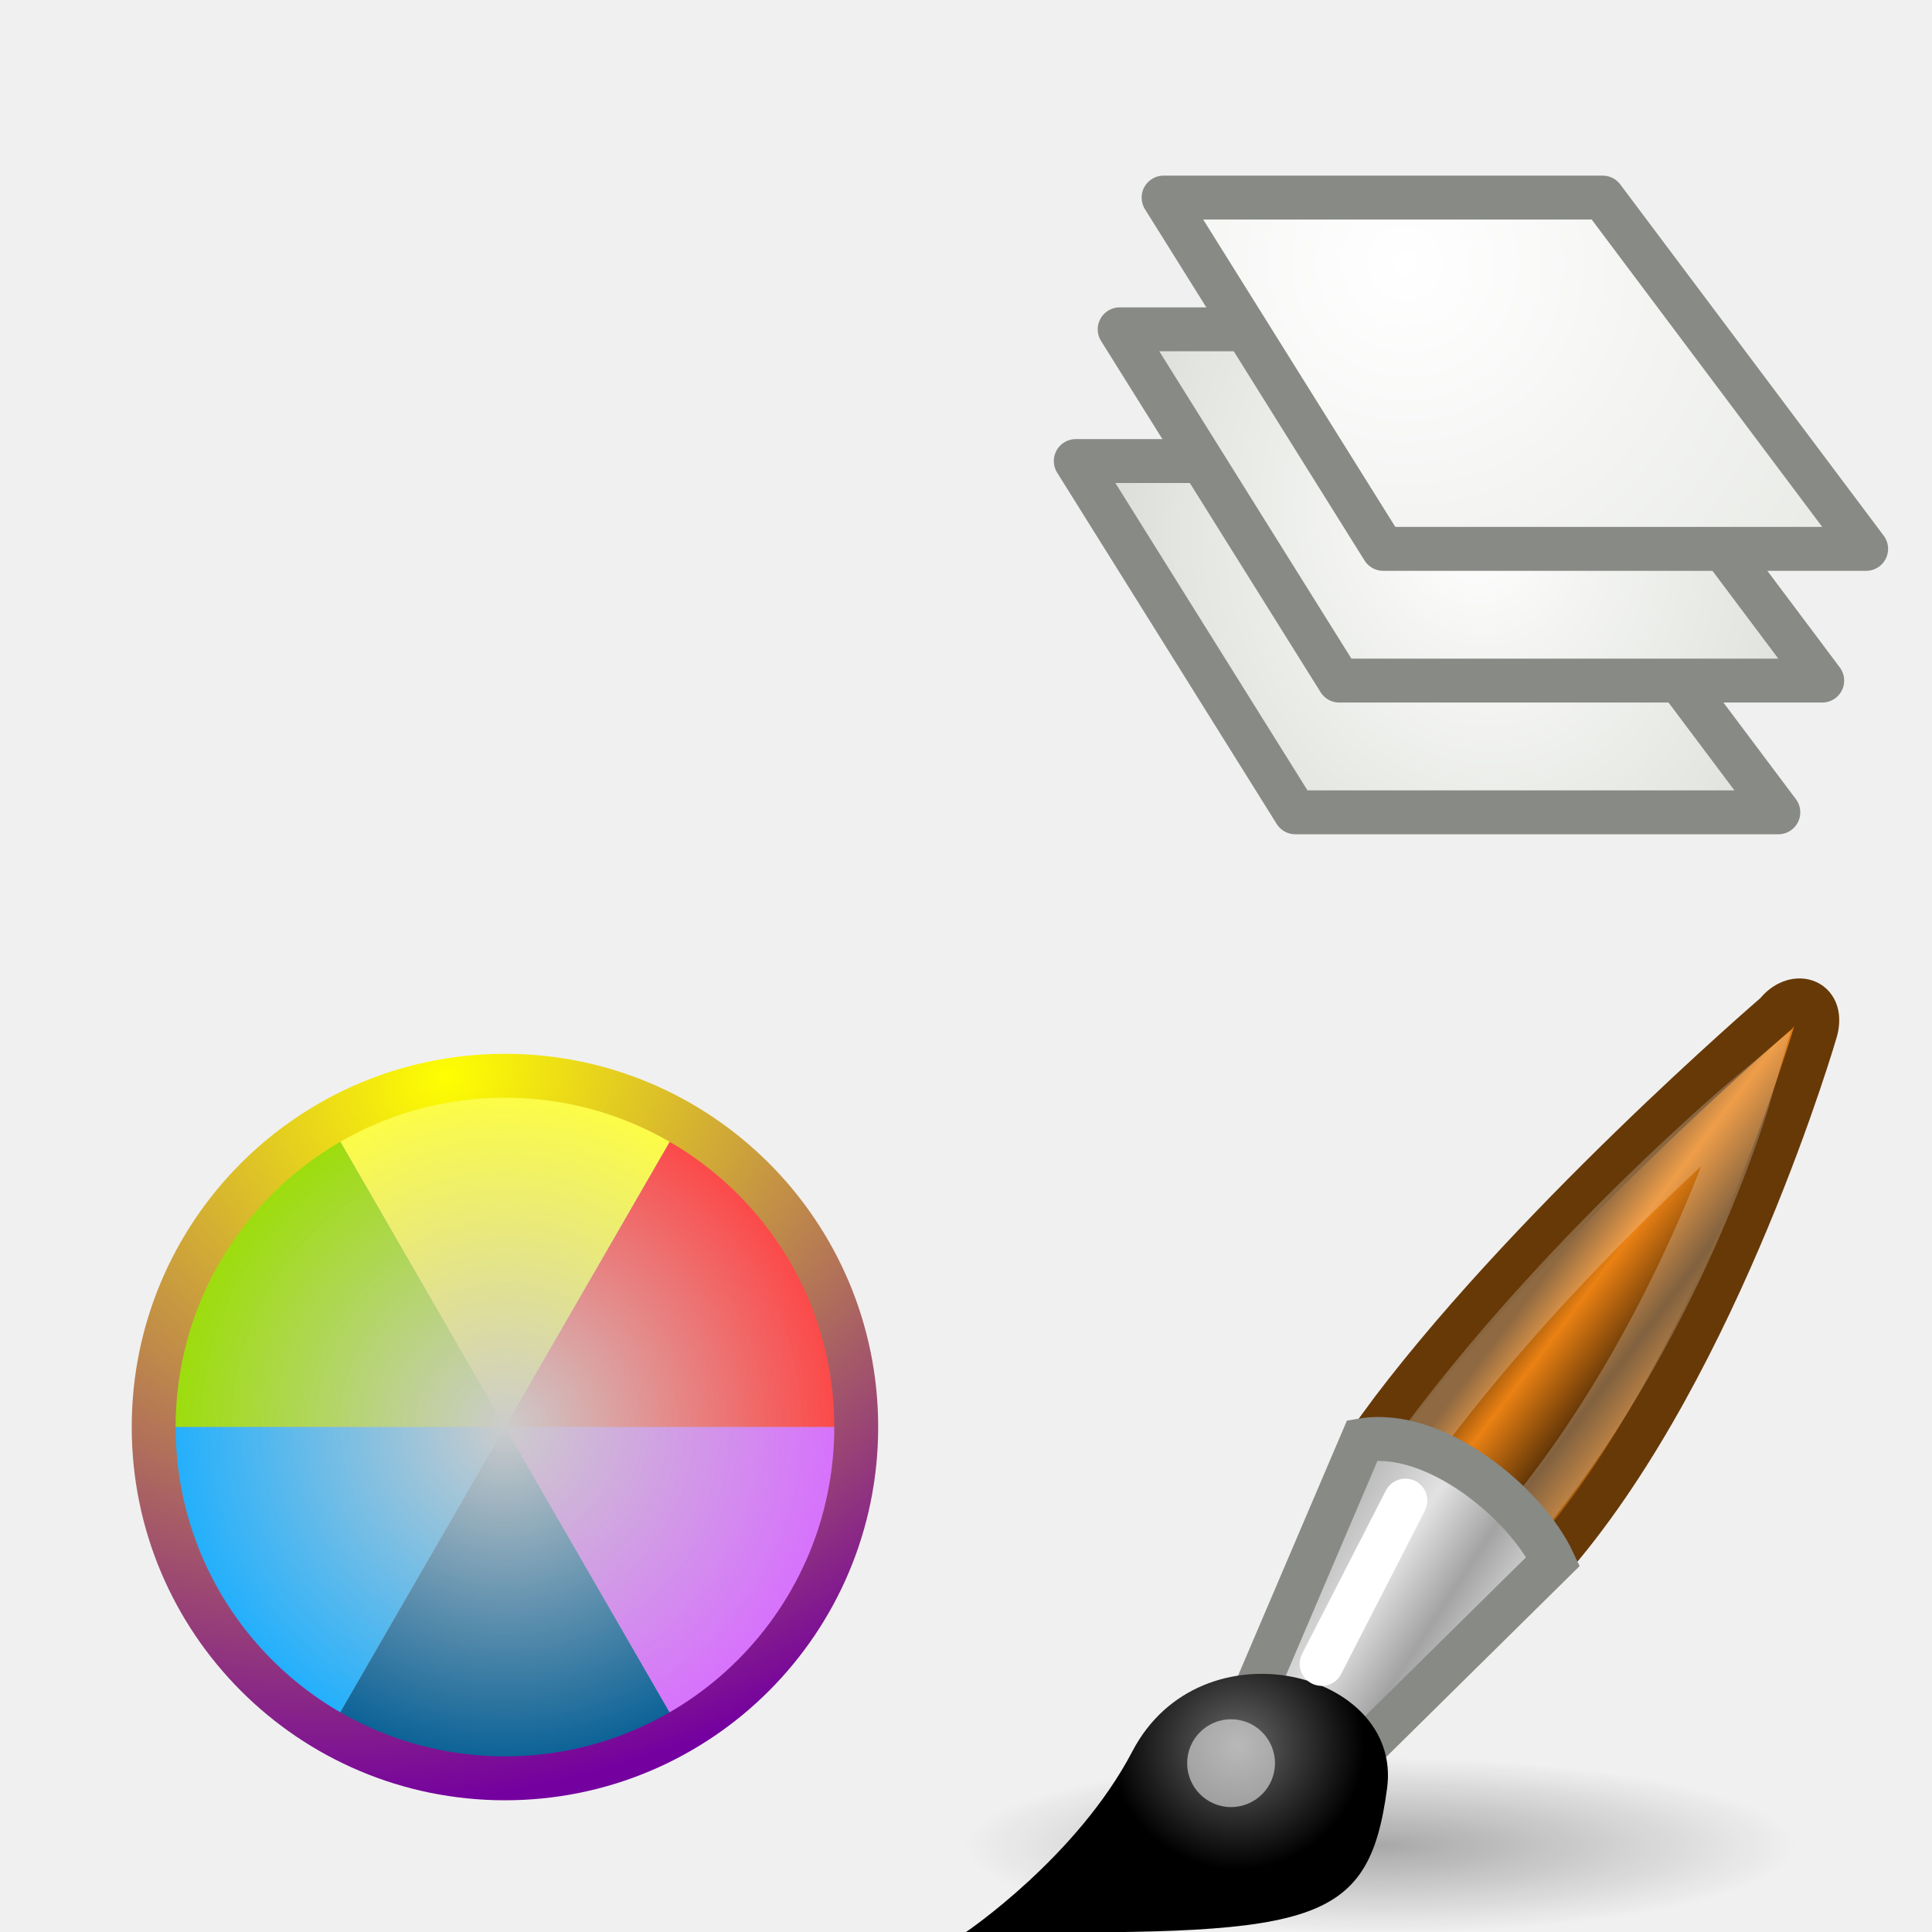
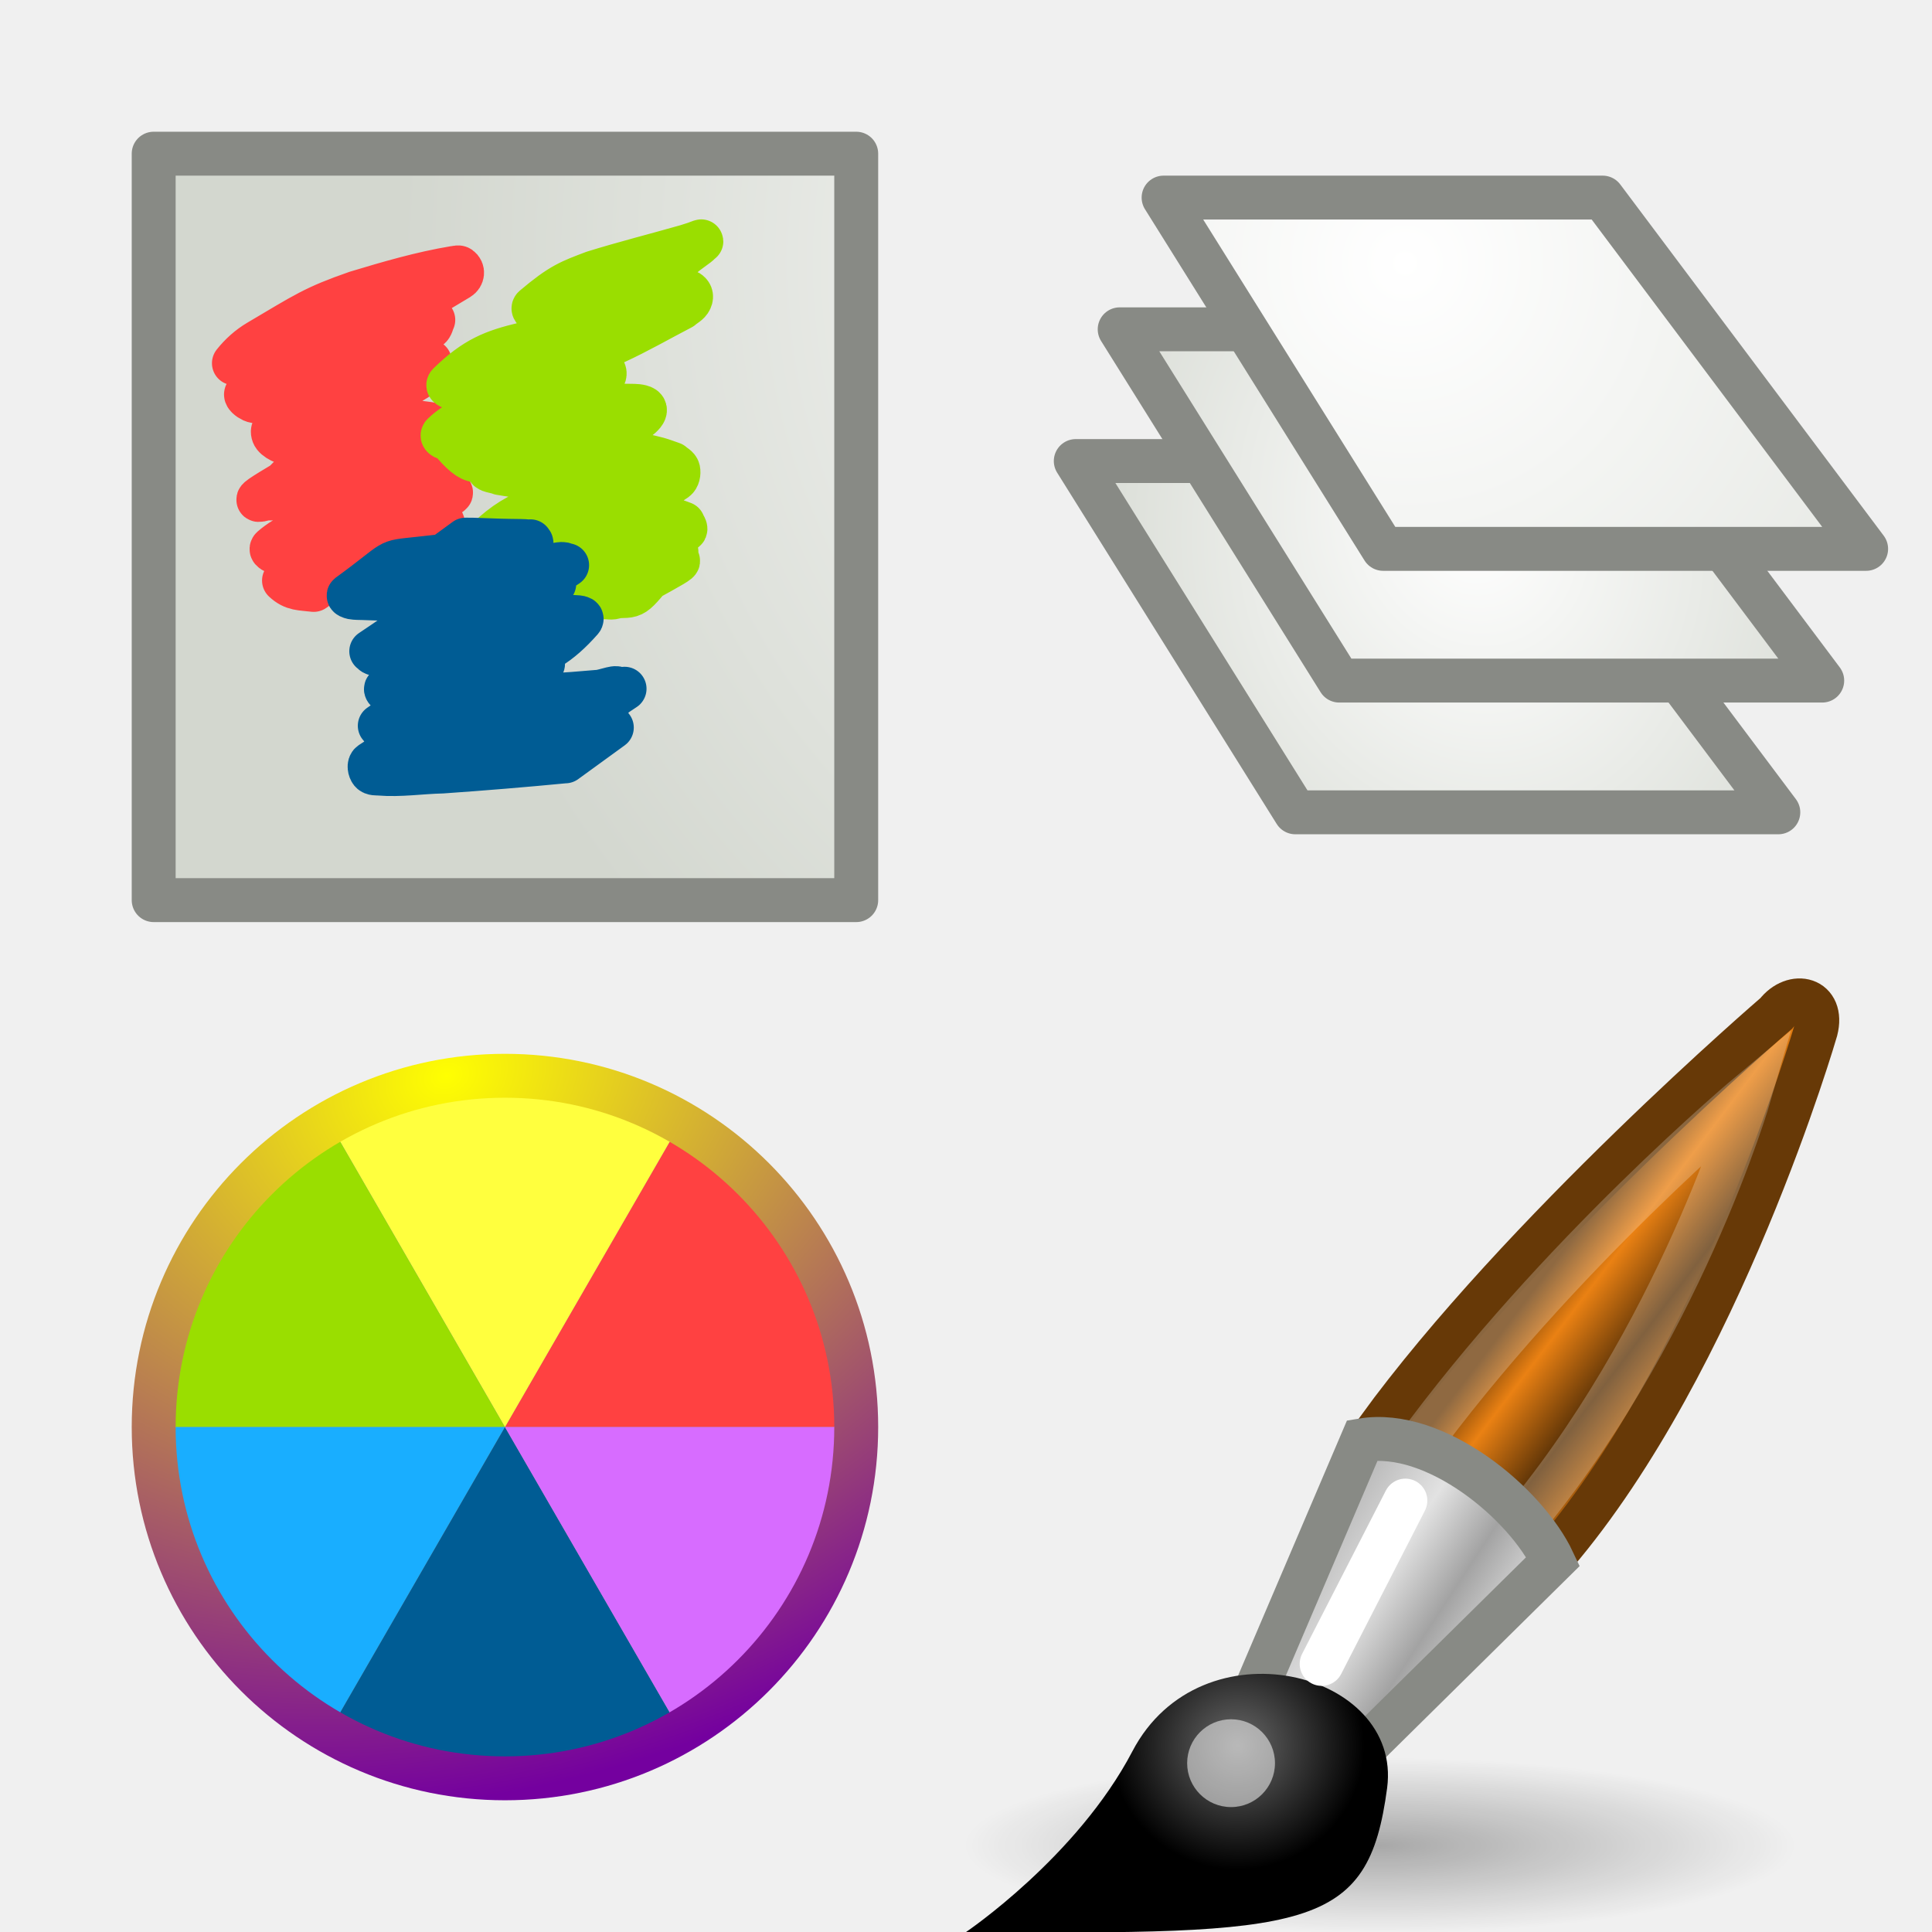
<svg xmlns="http://www.w3.org/2000/svg" xmlns:xlink="http://www.w3.org/1999/xlink" width="44" height="44" id="svg11627" version="1.1">
  <defs id="defs11629">
    <linearGradient id="linearGradient4045">
      <stop style="stop-color:#ffff01;stop-opacity:1" offset="0" id="stop4047" />
      <stop style="stop-color:#74009f;stop-opacity:1" offset="1" id="stop4049" />
    </linearGradient>
    <linearGradient id="linearGradient4035">
      <stop style="stop-color:#cccccc;stop-opacity:1" offset="0" id="stop4037" />
      <stop style="stop-color:#cccccc;stop-opacity:0;" offset="1" id="stop4039" />
    </linearGradient>
    <linearGradient id="linearGradient12280">
      <stop style="stop-color:#ffffff;stop-opacity:1" offset="0" id="stop12282" />
      <stop style="stop-color:#d3d7cf;stop-opacity:1" offset="1" id="stop12284" />
    </linearGradient>
    <linearGradient xlink:href="#linearGradient3466" id="linearGradient11622" gradientUnits="userSpaceOnUse" gradientTransform="translate(46,-165.9416)" x1="-33.816" y1="181.937" x2="-32.052" y2="184.226" />
    <linearGradient id="linearGradient3466">
      <stop style="stop-color:#ffffff;stop-opacity:1" offset="0" id="stop3468" />
      <stop style="stop-color:#a0a0a0;stop-opacity:1;" offset="1" id="stop3470" />
    </linearGradient>
-     <filter color-interpolation-filters="sRGB" id="filter10925" x="-0.06" width="1.12" y="-0.121" height="1.241">
-       <feGaussianBlur stdDeviation="0.374" id="feGaussianBlur10927" />
-     </filter>
    <mask maskUnits="userSpaceOnUse" id="mask10969">
      <rect style="fill:url(#linearGradient10973);fill-opacity:1;fill-rule:evenodd;stroke:none;stroke-width:1;marker:none;visibility:visible;display:inline;overflow:visible;enable-background:accumulate" id="rect10971" width="16" height="16" x="-526" y="-144" transform="scale(-1,-1)" />
    </mask>
    <linearGradient xlink:href="#linearGradient10843" id="linearGradient10973" gradientUnits="userSpaceOnUse" gradientTransform="translate(-1036,-272)" x1="510" y1="136" x2="526" y2="136" />
    <linearGradient id="linearGradient10843">
      <stop style="stop-color:#000000;stop-opacity:1" offset="0" id="stop10845" />
      <stop style="stop-color:#7f7f7f;stop-opacity:1" offset="0.351" id="stop10847" />
      <stop style="stop-color:#bfbfbf;stop-opacity:1" offset="0.597" id="stop10849" />
      <stop style="stop-color:#ffffff;stop-opacity:1" offset="1" id="stop10853" />
    </linearGradient>
    <radialGradient xlink:href="#linearGradient12280" id="radialGradient12286" cx="31.4" cy="12.045" fx="31.4" fy="12.045" r="8.5" gradientTransform="matrix(0.5882352,1.235294,1.067487,-0.5083269,2.171782,-15.66556)" gradientUnits="userSpaceOnUse" />
    <radialGradient xlink:href="#linearGradient12280-3" id="radialGradient12286-0" cx="31.4" cy="12.045" fx="31.4" fy="12.045" r="8.5" gradientTransform="matrix(-0.5882352,1.235294,-1.067487,-0.5083269,62.82822,-18.66556)" gradientUnits="userSpaceOnUse" />
    <linearGradient id="linearGradient12280-3">
      <stop style="stop-color:#ffffff;stop-opacity:1" offset="0" id="stop12282-5" />
      <stop style="stop-color:#d3d7cf;stop-opacity:1" offset="1" id="stop12284-5" />
    </linearGradient>
    <radialGradient xlink:href="#linearGradient12280-30" id="radialGradient12286-4" cx="31.4" cy="12.045" fx="31.4" fy="12.045" r="8.5" gradientTransform="matrix(-0.5882352,1.235294,-1.067487,-0.5083269,62.82822,-18.66556)" gradientUnits="userSpaceOnUse" />
    <linearGradient id="linearGradient12280-30">
      <stop style="stop-color:#ffffff;stop-opacity:1" offset="0" id="stop12282-4" />
      <stop style="stop-color:#d3d7cf;stop-opacity:1" offset="1" id="stop12284-3" />
    </linearGradient>
    <radialGradient xlink:href="#linearGradient12280-2" id="radialGradient12286-6" cx="31.4" cy="12.045" fx="31.4" fy="12.045" r="8.5" gradientTransform="matrix(-0.5882352,1.235294,-1.067487,-0.5083269,62.82822,-18.66556)" gradientUnits="userSpaceOnUse" />
    <linearGradient id="linearGradient12280-2">
      <stop style="stop-color:#ffffff;stop-opacity:1" offset="0" id="stop12282-8" />
      <stop style="stop-color:#d3d7cf;stop-opacity:1" offset="1" id="stop12284-8" />
    </linearGradient>
    <radialGradient r="8.5" fy="10.554" fx="32.406" cy="10.554" cx="32.406" gradientTransform="matrix(0.5882352,1.235294,1.067487,-0.5083269,3.171782,-18.66556)" gradientUnits="userSpaceOnUse" id="radialGradient12370" xlink:href="#linearGradient12280-2" />
    <radialGradient xlink:href="#linearGradient12280-4" id="radialGradient12286-3" cx="31.4" cy="12.045" fx="31.4" fy="12.045" r="8.5" gradientTransform="matrix(-0.5882352,1.235294,-1.067487,-0.5083269,62.82822,-18.66556)" gradientUnits="userSpaceOnUse" />
    <linearGradient id="linearGradient12280-4">
      <stop style="stop-color:#ffffff;stop-opacity:1" offset="0" id="stop12282-52" />
      <stop style="stop-color:#d3d7cf;stop-opacity:1" offset="1" id="stop12284-82" />
    </linearGradient>
    <radialGradient r="8.5" fy="9.73" fx="29.567" cy="9.73" cx="29.567" gradientTransform="matrix(0.9449696,2.539605,2.529412,-0.9411766,-21.55214,-56.93133)" gradientUnits="userSpaceOnUse" id="radialGradient12370-6" xlink:href="#linearGradient12280-4" />
    <radialGradient xlink:href="#linearGradient12280-4" id="radialGradient12493" gradientUnits="userSpaceOnUse" gradientTransform="matrix(0.9449696,2.539605,2.529412,-0.9411766,-20.55214,-55.93133)" cx="29.567" cy="9.73" fx="29.567" fy="9.73" r="8.5" />
    <radialGradient xlink:href="#linearGradient4035" id="radialGradient4041" cx="11.5" cy="32.382" fx="11.5" fy="32.382" r="6.751" gradientTransform="matrix(1.333185,0,0,1.333185,-3.831627,-10.67068)" gradientUnits="userSpaceOnUse" />
    <radialGradient xlink:href="#linearGradient4045" id="radialGradient4051" cx="6.197" cy="39.971" fx="6.197" fy="39.971" r="9.25" gradientUnits="userSpaceOnUse" gradientTransform="matrix(-2.378378,0.864865,-0.6724128,-1.849135,51.61521,92.05275)" />
    <radialGradient xlink:href="#linearGradient4035" id="radialGradient4067" gradientUnits="userSpaceOnUse" gradientTransform="matrix(1.333185,0,0,1.333185,-3.831627,-10.67068)" cx="11.5" cy="32.382" fx="11.5" fy="32.382" r="6.751" />
    <radialGradient xlink:href="#linearGradient4045" id="radialGradient4069" gradientUnits="userSpaceOnUse" gradientTransform="matrix(-2.378378,0.864865,-0.6724128,-1.849135,51.61521,92.05275)" cx="6.197" cy="39.971" fx="6.197" fy="39.971" r="9.25" />
    <linearGradient xlink:href="#linearGradient6951" id="linearGradient6957" x1="28.059" y1="18.868" x2="33.437" y2="23.743" gradientUnits="userSpaceOnUse" gradientTransform="matrix(0.573976,-0.05028503,0.05028503,0.573976,-3.900241,-2.419328)" />
    <linearGradient id="linearGradient6951">
      <stop style="stop-color:#6e3d09;stop-opacity:1;" offset="0" id="stop6953" />
      <stop id="stop6959" offset="0.242" style="stop-color:#ea8113;stop-opacity:1;" />
      <stop style="stop-color:#5c3307;stop-opacity:1;" offset="0.621" id="stop6961" />
      <stop style="stop-color:#e07c12;stop-opacity:1;" offset="1" id="stop6955" />
    </linearGradient>
    <linearGradient xlink:href="#linearGradient6939" id="linearGradient6945" x1="19.395" y1="30.001" x2="23.109" y2="33.439" gradientUnits="userSpaceOnUse" gradientTransform="matrix(0.885182,-0.14859,0.14859,0.885182,-12.79968,-11.59047)" />
    <linearGradient id="linearGradient6939">
      <stop style="stop-color:#bdbdbd;stop-opacity:1;" offset="0" id="stop6941" />
      <stop id="stop6947" offset="0.333" style="stop-color:#e2e2e2;stop-opacity:1;" />
      <stop style="stop-color:#a3a3a3;stop-opacity:1;" offset="0.667" id="stop6949" />
      <stop style="stop-color:#dddddd;stop-opacity:1;" offset="1" id="stop6943" />
    </linearGradient>
    <radialGradient xlink:href="#linearGradient6975" id="radialGradient6981" cx="26.782" cy="42.343" fx="26.782" fy="42.343" r="14.407" gradientTransform="matrix(1,0,0,0.282209,0,30.39355)" gradientUnits="userSpaceOnUse" />
    <linearGradient id="linearGradient6975">
      <stop style="stop-color:#000000;stop-opacity:1;" offset="0" id="stop6977" />
      <stop style="stop-color:#000000;stop-opacity:0;" offset="1" id="stop6979" />
    </linearGradient>
    <radialGradient xlink:href="#linearGradient6963" id="radialGradient6969" cx="15.415" cy="35.357" fx="15.415" fy="35.357" r="7.579" gradientTransform="matrix(0.3814,0,0,0.371686,0.265529,4.587942)" gradientUnits="userSpaceOnUse" />
    <linearGradient id="linearGradient6963">
      <stop style="stop-color:#696969;stop-opacity:1;" offset="0" id="stop6965" />
      <stop style="stop-color:#000000;stop-opacity:1;" offset="1" id="stop6967" />
    </linearGradient>
+     <radialGradient xlink:href="#linearGradient12280-4-8" id="radialGradient12493-8" gradientUnits="userSpaceOnUse" gradientTransform="matrix(0.9449696,2.539605,2.529412,-0.9411766,-20.55214,-55.93133)" cx="29.567" cy="9.73" fx="29.567" fy="9.73" r="8.5" />
+     <linearGradient id="linearGradient12280-4-8">
+       <stop style="stop-color:#ffffff;stop-opacity:1" offset="0" id="stop12282-52-3" />
+       <stop style="stop-color:#d3d7cf;stop-opacity:1" offset="1" id="stop12284-82-1" />
+     </linearGradient>
+     <radialGradient r="8.5" fy="9.73" fx="29.567" cy="9.73" cx="29.567" gradientTransform="matrix(0.9449696,2.539605,2.529412,-0.9411766,-46.55214,-63.93133)" gradientUnits="userSpaceOnUse" id="radialGradient3089" xlink:href="#linearGradient12280-4-8" />
  </defs>
  <g id="layer1" transform="translate(0,-4)">
    <path style="color:#000000;fill:#999999;fill-opacity:1;fill-rule:nonzero;stroke:#999999;stroke-width:1;stroke-opacity:1;marker:none;visibility:visible;display:inline;overflow:visible;enable-background:accumulate" id="path3056" d="m 18.5,32.5 c 0,3.866 -3.134,7 -7,7 -3.866,0 -7,-3.134 -7,-7 0,-3.866 3.134,-7 7,-7 3.866,0 7,3.134 7,7 z" transform="translate(0,4)" />
    <path style="fill:url(#radialGradient12286);fill-opacity:1;stroke:#888a85;stroke-width:1px;stroke-linecap:butt;stroke-linejoin:round;stroke-opacity:1" d="m 40.5,22.5 -11,0 -5,-8 10,0 z" id="path12278" />
    <path style="fill:url(#radialGradient12370);fill-opacity:1;stroke:#888a85;stroke-width:1px;stroke-linecap:butt;stroke-linejoin:round;stroke-opacity:1" d="m 41.5,19.5 -11,0 -5,-8 10,0 z" id="path12278-9" />
    <path style="fill:url(#radialGradient12493);fill-opacity:1;stroke:#888a85;stroke-width:1px;stroke-linecap:butt;stroke-linejoin:round;stroke-opacity:1" d="m 42.5,16.5 -11,0 -5,-8 10,0 z" id="path12278-5" />
    <path style="color:#000000;fill:#ff4141;fill-opacity:1;fill-rule:nonzero;stroke:none;stroke-width:0.5;marker:none;visibility:visible;display:inline;overflow:visible;enable-background:accumulate" id="path3045" d="m 16.182,24.335 c 2.848,1.644 4.603,4.684 4.603,7.972 l -9.206,0 z" transform="matrix(0.4345096,-0.7525926,-0.7525926,-0.4345096,30.78274,59.25227)" />
    <path transform="matrix(0.4345096,-0.7525926,-0.7525926,-0.4345096,30.78274,59.25227)" style="color:#000000;fill:#ffff3e;fill-opacity:1;fill-rule:nonzero;stroke:none;stroke-width:0.5;marker:none;visibility:visible;display:inline;overflow:visible;enable-background:accumulate" id="path3045-8" d="m 20.785,32.307 c 0,3.289 -1.755,6.328 -4.603,7.972 l -4.603,-7.972 z" />
    <path transform="matrix(0.4345096,-0.7525926,-0.7525926,-0.4345096,30.78274,59.25227)" style="color:#000000;fill:#9ade00;fill-opacity:1;fill-rule:nonzero;stroke:none;stroke-width:0.5;marker:none;visibility:visible;display:inline;overflow:visible;enable-background:accumulate" id="path3045-8-6" d="m 16.182,40.28 c -2.848,1.644 -6.358,1.644 -9.206,0 l 4.603,-7.972 z" />
    <path transform="matrix(0.4345096,-0.7525926,-0.7525926,-0.4345096,30.78274,59.25227)" style="color:#000000;fill:#19aeff;fill-opacity:1;fill-rule:nonzero;stroke:none;stroke-width:0.5;marker:none;visibility:visible;display:inline;overflow:visible;enable-background:accumulate" id="path3045-8-6-1" d="M 6.976,40.28 C 4.128,38.635 2.374,35.596 2.374,32.307 l 9.206,0 z" />
    <path transform="matrix(0.4345096,-0.7525926,-0.7525926,-0.4345096,30.78274,59.25227)" style="color:#000000;fill:#005c94;fill-opacity:1;fill-rule:nonzero;stroke:none;stroke-width:0.5;marker:none;visibility:visible;display:inline;overflow:visible;enable-background:accumulate" id="path3045-8-6-1-5" d="m 2.374,32.307 c 1e-7,-3.289 1.755,-6.328 4.603,-7.972 l 4.603,7.972 z" />
    <path transform="matrix(0.4345096,-0.7525926,-0.7525926,-0.4345096,30.78274,59.25227)" style="color:#000000;fill:#d76cff;fill-opacity:1;fill-rule:nonzero;stroke:none;stroke-width:0.5;marker:none;visibility:visible;display:inline;overflow:visible;enable-background:accumulate" id="path3045-8-6-1-5-8" d="m 6.976,24.335 c 2.848,-1.644 6.358,-1.644 9.206,0 l -4.603,7.972 z" />
-     <path style="color:#000000;fill:url(#radialGradient4067);fill-opacity:1;fill-rule:nonzero;stroke:none;stroke-width:0.5;marker:none;visibility:visible;display:inline;overflow:visible;enable-background:accumulate" id="path4033" d="m 20.5,32.5 c 0,4.971 -4.029,9 -9,9 -4.971,0 -9,-4.029 -9,-9 0,-4.971 4.029,-9 9,-9 4.971,0 9,4.029 9,9 z" transform="matrix(0.8888888,0,0,0.8888888,1.277778,7.611113)" />
+     <path style="color:#000000;fill:url(#radialGradient4067);fill-opacity:1;fill-rule:nonzero;stroke:none;stroke-width:0.5;marker:none;visibility:visible;display:inline;overflow:visible;enable-background:accumulate" id="path4033" d="m 20.5,32.5 a 9,9 0 1 1 -18,0 9,9 0 1 1 18,0 z" transform="matrix(0.8888888,0,0,0.8888888,-18.72222,7.611113)" />
    <path style="color:#000000;fill:none;stroke:url(#radialGradient4069);stroke-width:1.125;stroke-linecap:round;stroke-linejoin:miter;stroke-miterlimit:4;stroke-opacity:1;stroke-dasharray:none;stroke-dashoffset:0;marker:none;visibility:visible;display:inline;overflow:visible;enable-background:accumulate" id="path4043" d="m 20.5,32.5 c 0,4.971 -4.029,9 -9,9 -4.971,0 -9,-4.029 -9,-9 0,-4.971 4.029,-9 9,-9 4.971,0 9,4.029 9,9 z" transform="matrix(0.8888888,0,0,0.8888888,1.277778,7.611113)" />
    <g transform="translate(22.0367,26.03012)" id="g3140">
      <path id="path6937" d="m 9.348,10.52 4.025,2.852 C 17.143,8.957 19.32,1.43 19.32,1.43 19.505,0.705 18.812,0.537 18.417,1.049 c 0,0 -5.811,4.993 -9.069,9.471 z" style="color:#000000;fill:url(#linearGradient6957);fill-opacity:1;fill-rule:nonzero;stroke:#673907;stroke-width:1;stroke-linecap:round;stroke-linejoin:miter;stroke-miterlimit:4;stroke-opacity:1;stroke-dasharray:none;stroke-dashoffset:0;marker:none;visibility:visible;display:inline;overflow:visible" />
      <path style="opacity:0.228;color:#000000;fill:none;stroke:#ffffff;stroke-width:1;stroke-linecap:butt;stroke-linejoin:miter;stroke-miterlimit:4;stroke-opacity:1;stroke-dasharray:none;stroke-dashoffset:0;marker:none;visibility:visible;display:inline;overflow:visible" d="m 10.161,11.02 2.275,1.852 c 3.77,-4.415 5.384,-10.005 5.384,-10.005 0,0 -4.4,3.674 -7.659,8.153 z" id="path7220" />
      <path id="path6935" d="M 6.469,16.681 8.745,18.059 13.335,13.529 c -0.619,-1.318 -2.684,-3.036 -4.344,-2.758 l -2.522,5.909 z" style="color:#000000;fill:url(#linearGradient6945);fill-opacity:1;fill-rule:nonzero;stroke:#888a85;stroke-width:1;stroke-linecap:round;stroke-linejoin:miter;stroke-miterlimit:4;stroke-opacity:1;stroke-dasharray:none;stroke-dashoffset:0;marker:none;visibility:visible;display:inline;overflow:visible" />
      <path transform="matrix(0.658344,0,0,0.4919,-8.243226,-0.82861)" d="m 41.189,42.343 c 0,2.246 -6.45,4.066 -14.407,4.066 -7.957,0 -14.407,-1.82 -14.407,-4.066 0,-2.246 6.45,-4.066 14.407,-4.066 7.957,0 14.407,1.82 14.407,4.066 z" id="path6973" style="opacity:0.3;color:#000000;fill:url(#radialGradient6981);fill-opacity:1;fill-rule:nonzero;stroke:none;stroke-width:1;marker:none;visibility:visible;display:inline;overflow:visible" />
      <path id="path6933" d="m -0.037,21.97 c 7.839,0.057 9.159,-0.021 9.591,-3.279 0.354,-2.667 -4.242,-3.819 -5.802,-0.835 -1.26,2.409 -3.789,4.115 -3.789,4.115 z" style="color:#000000;fill:url(#radialGradient6969);fill-opacity:1;fill-rule:nonzero;stroke:none;stroke-width:0.2;marker:none;visibility:visible;display:inline;overflow:visible" />
      <path transform="matrix(0.8,0,0,0.8,-0.09999849,-12.075)" d="m 8.875,37.75 c 0,0.69 -0.56,1.25 -1.25,1.25 -0.69,0 -1.25,-0.56 -1.25,-1.25 0,-0.69 0.56,-1.25 1.25,-1.25 0.69,0 1.25,0.56 1.25,1.25 z" id="path6971" style="opacity:0.528;color:#000000;fill:#ffffff;fill-opacity:1;fill-rule:nonzero;stroke:none;stroke-width:1;marker:none;visibility:visible;display:inline;overflow:visible" />
      <path id="path6985" d="M 9.97,12.145 8.063,15.864" style="color:#000000;fill:none;stroke:#ffffff;stroke-width:1;stroke-linecap:round;stroke-linejoin:round;stroke-miterlimit:4;stroke-opacity:1;stroke-dasharray:none;stroke-dashoffset:0;marker:none;visibility:visible;display:inline;overflow:visible" />
    </g>
+     <rect style="opacity:1;color:#000000;fill:url(#radialGradient12493-8);fill-opacity:1;fill-rule:nonzero;stroke:#888a85;stroke-width:1px;marker:none;visibility:visible;display:inline;overflow:visible;enable-background:accumulate;stroke-linecap:butt;stroke-linejoin:round;stroke-miterlimit:4;stroke-opacity:1;stroke-dasharray:none;stroke-dashoffset:0" id="rect3072" width="16" height="17" x="3.5" y="7.5" />
+     <path style="color:#000000;fill:none;fill-opacity:1;fill-rule:nonzero;stroke:#ff4141;stroke-width:1px;stroke-linecap:butt;stroke-linejoin:round;stroke-miterlimit:4;stroke-opacity:1;stroke-dasharray:none;stroke-dashoffset:0;marker:none;visibility:visible;display:inline;overflow:visible;enable-background:accumulate" id="path3111" d="m 5.327,12.272 c 0.155,-0.195 0.344,-0.365 0.559,-0.492 1.08,-0.638 1.267,-0.779 2.231,-1.115 0.735,-0.222 1.477,-0.439 2.235,-0.565 0.037,-5.8e-4 0.081,-0.023 0.112,-0.002 0.092,0.066 0.072,0.188 -0.017,0.241 -1.155,0.695 -1.053,0.624 -1.954,0.933 -0.854,0.299 -1.729,0.535 -2.573,0.861 -0.061,0.029 -0.241,0.122 -0.183,0.088 0.355,-0.209 0.726,-0.392 1.075,-0.612 0.029,-0.018 0.01,-0.079 0.041,-0.093 0.069,-0.031 0.151,-0.017 0.226,-0.026 0.416,-0.051 0.324,-0.04 0.775,-0.106 0.461,-0.063 0.923,-0.126 1.386,-0.172 0.031,-0.003 0.464,-0.054 0.556,-0.02 0.037,0.013 0.048,0.062 0.072,0.093 -0.031,0.059 -0.036,0.142 -0.092,0.178 -0.447,0.28 -0.921,0.519 -1.394,0.753 C 8.274,12.269 7.584,12.474 7.5,12.5 6.683,12.752 7.305,12.565 6.511,12.801 6.874,12.557 5.622,13.175 5.828,13.047 6.154,12.844 6.51,12.692 6.833,12.484 c 0.025,-0.016 -0.016,-0.077 0.011,-0.09 0.064,-0.03 0.142,-0.011 0.213,-0.016 0.122,-0.008 0.245,-0.016 0.367,-0.024 0.498,-0.042 0.994,-0.099 1.492,-0.142 0.156,-0.013 0.545,-0.051 0.728,-0.029 0.051,0.006 0.097,0.034 0.146,0.052 0.002,0.061 0.055,0.148 0.005,0.184 -0.413,0.299 -0.873,0.529 -1.323,0.77 -0.077,0.041 -0.709,0.235 -0.755,0.249 -0.588,0.172 -0.299,0.086 -0.869,0.26 -0.109,0.042 -0.425,0.19 -0.327,0.126 0.295,-0.193 0.613,-0.349 0.924,-0.516 0.013,-0.007 -0.038,0.029 -0.025,0.035 0.043,0.02 0.094,0.011 0.14,0.019 0.714,0.124 -0.076,0.005 0.815,0.131 0.526,0.08 1.059,0.1 1.584,0.191 0.037,0.006 0.445,0.058 0.502,0.178 0.028,0.058 -0.015,0.128 -0.022,0.192 -0.459,0.252 -0.903,0.535 -1.377,0.757 -0.072,0.034 -0.952,0.179 -0.965,0.181 -0.534,0.089 -1.069,0.167 -1.603,0.253 C 5.88,15.356 5.239,15.72 7.209,14.558 c 0.064,-0.038 0.148,-0.006 0.222,-0.009 0.056,-0.002 0.776,-0.027 0.787,-0.027 0.443,-0.02 0.886,-0.024 1.329,-0.002 0.025,0.001 0.38,0.003 0.448,0.07 0.036,0.036 0.027,0.099 0.041,0.148 -0.422,0.261 -0.834,0.54 -1.267,0.784 -0.05,0.028 -0.648,0.197 -0.659,0.2 -0.326,0.094 -0.651,0.191 -0.976,0.289 -0.034,0.021 -0.136,0.084 -0.103,0.062 0.367,-0.253 0.727,-0.518 1.107,-0.753 0.052,-0.032 0.425,-0.042 0.438,-0.043 0.107,-0.008 0.667,-0.06 0.761,-0.068 0.203,-0.019 0.466,-0.047 0.675,-0.055 0.063,-0.002 0.128,-0.017 0.188,0.002 0.033,0.01 0.093,0.058 0.066,0.079 -1.035,0.784 -0.802,0.694 -1.506,0.866 -0.805,0.19 -1.625,0.303 -2.428,0.498 0.364,-0.203 0.727,-0.405 1.091,-0.608 0.024,-0.043 0.024,-0.114 0.071,-0.13 0.099,-0.034 0.21,-0.001 0.314,-0.003 0.147,-0.002 0.294,-0.004 0.44,-0.007 0.432,-0.008 0.571,-0.012 1.002,-0.023 0.139,-6.29e-4 0.279,-0.004 0.418,-0.002 0.1,0.002 0.379,-0.005 0.413,0.071 0.025,0.056 0.034,0.149 -0.017,0.183 -1.048,0.686 -0.955,0.632 -1.714,0.79 -0.436,0.09 -0.878,0.156 -1.312,0.256 -0.105,0.024 -0.21,0.048 -0.312,0.083 -0.057,0.019 -0.213,0.11 -0.162,0.079 0.362,-0.216 0.729,-0.424 1.093,-0.636 0.022,-0.009 0.041,-0.029 0.065,-0.028 0.069,0.002 0.136,0.025 0.204,0.035 0.089,0.013 0.179,0.022 0.269,0.032 0,0 -1.051,0.744 -1.051,0.744 l 0,0 c -0.283,-0.036 -0.46,-0.011 -0.676,-0.214 0.373,-0.247 0.739,-0.504 1.119,-0.74 0.065,-0.04 0.451,-0.12 0.463,-0.122 0.437,-0.092 0.879,-0.163 1.314,-0.263 0.121,-0.031 0.457,-0.177 0.364,-0.093 -0.258,0.235 -0.615,0.339 -0.882,0.564 -0.04,0.033 0.096,0.038 0.144,0.056 0.027,0.01 -0.053,-0.028 -0.081,-0.032 -0.187,-0.028 -0.506,-0.021 -0.675,-0.022 -0.487,0.012 -0.974,0.028 -1.462,0.044 -0.113,0.004 -0.228,0.035 -0.338,0.01 -0.09,-0.021 -0.306,-0.082 -0.237,-0.142 0.337,-0.294 0.777,-0.444 1.165,-0.667 0.807,-0.157 1.62,-0.287 2.416,-0.497 0.098,-0.031 0.369,-0.162 0.293,-0.093 -0.287,0.261 -0.631,0.451 -0.942,0.684 -0.005,0.004 0.022,0.011 0.016,0.011 -0.056,0.003 -0.113,-0.005 -0.169,-0.003 -0.222,0.006 -0.44,0.03 -0.661,0.05 -0.016,0.002 -0.746,0.071 -0.775,0.074 -0.1,0.009 -0.201,0.021 -0.302,0.023 -0.067,0.001 -0.247,0.034 -0.2,-0.013 0.712,-0.701 0.638,-0.664 1.118,-0.827 0.445,-0.126 0.897,-0.243 1.334,-0.397 0.099,-0.035 0.376,-0.181 0.293,-0.117 -0.293,0.227 -0.619,0.407 -0.929,0.611 0.02,0.002 0.079,0.015 0.061,0.006 -0.11,-0.053 -0.301,-0.056 -0.401,-0.062 -0.313,-0.019 -0.524,-0.019 -0.843,-0.012 -0.158,0.004 -0.317,0.012 -0.475,0.018 -0.522,0.026 -0.327,0.014 -0.808,0.045 -0.082,0.005 -0.302,0.075 -0.245,0.016 0.733,-0.763 0.697,-0.746 1.362,-0.845 0.714,-0.102 1.433,-0.196 2.137,-0.354 0.146,-0.033 0.534,-0.224 0.433,-0.114 -0.227,0.246 -0.559,0.369 -0.838,0.554 0.043,-0.002 0.124,0.037 0.128,-0.006 0.005,-0.047 -0.074,-0.063 -0.119,-0.079 -0.102,-0.037 -0.21,-0.057 -0.317,-0.077 -0.523,-0.097 -1.056,-0.117 -1.582,-0.19 -0.257,-0.033 -0.913,-0.054 -1.101,-0.291 -0.032,-0.04 -0.051,-0.125 -0.009,-0.154 0.893,-0.621 0.938,-0.615 1.614,-0.851 0.43,-0.129 0.865,-0.248 1.287,-0.403 0.116,-0.043 0.444,-0.215 0.345,-0.139 -0.279,0.213 -0.614,0.346 -0.893,0.558 -0.032,0.025 0.079,0.02 0.118,0.03 -0.253,-0.076 -0.545,-0.03 -0.802,-0.009 -0.504,0.041 -1.005,0.102 -1.508,0.15 -0.129,0.009 -0.258,0.026 -0.388,0.027 -0.088,9.92e-4 -0.183,0.017 -0.263,-0.02 -0.063,-0.028 -0.186,-0.117 -0.132,-0.159 0.614,-0.486 1.192,-0.719 1.893,-0.927 0.493,-0.147 0.988,-0.291 1.474,-0.46 0.138,-0.048 0.523,-0.25 0.412,-0.155 -0.247,0.212 -0.577,0.31 -0.831,0.514 -0.045,0.036 0.114,0.011 0.171,0.017 0.083,0.005 -0.129,-0.008 -0.174,-0.007 -0.414,0.014 -0.832,0.077 -1.242,0.132 -0.158,0.021 -0.316,0.046 -0.474,0.068 -0.165,0.025 -0.618,0.097 -0.802,0.114 -0.087,0.008 -0.177,0.033 -0.261,0.009 -0.071,-0.021 -0.232,-0.088 -0.176,-0.136 0.557,-0.485 0.824,-0.582 1.327,-0.786 0.85,-0.304 1.72,-0.548 2.569,-0.854 0.121,-0.043 0.243,-0.084 0.363,-0.128 0.096,-0.034 0.37,-0.164 0.287,-0.105 -2.218,1.559 -1.147,0.438 -0.808,0.557 0.028,0.01 0.075,0.033 0.065,0.061 -0.011,0.028 -0.061,0.004 -0.091,0.006 -0.745,0.123 -1.476,0.328 -2.193,0.562 -0.145,0.054 -0.293,0.103 -0.436,0.162 -0.13,0.053 -0.497,0.257 -0.384,0.173 0.243,-0.181 0.517,-0.317 0.78,-0.467 0.087,-0.05 -0.248,0.139 -0.434,0.311 -0.043,0.04 -0.078,0.088 -0.116,0.132 0,0 -1.204,0.519 -1.204,0.519 z" />
+     <path style="color:#000000;fill:none;fill-opacity:1;fill-rule:nonzero;stroke:#9ade00;stroke-width:1px;stroke-linecap:butt;stroke-linejoin:round;stroke-miterlimit:4;stroke-opacity:1;stroke-dasharray:none;stroke-dashoffset:0;marker:none;visibility:visible;display:inline;overflow:visible;enable-background:accumulate" id="path3113" d="m 12.982,7.412 c 0.629,-0.75 1.5,-1.154 2.337,-1.639 0.192,-0.093 0.386,-0.185 0.588,-0.255 0.021,-0.007 0.08,-0.031 0.063,-0.018 -1.157,0.874 -0.708,0.73 -1.365,0.903 -0.703,0.185 -1.412,0.358 -2.101,0.592 -0.065,0.03 -0.255,0.125 -0.194,0.089 0.35,-0.204 0.712,-0.387 1.06,-0.595 0.018,-0.011 0.009,-0.051 0.03,-0.054 0.066,-0.01 0.132,0.014 0.198,0.019 0.345,0.028 0.352,0.024 0.721,0.038 0.386,0.035 0.787,0.011 1.169,0.093 0.089,0.019 0.315,0.064 0.234,0.241 -0.038,0.084 -0.135,0.125 -0.203,0.187 -0.501,0.26 -0.991,0.543 -1.504,0.779 -0.115,0.053 -1.129,0.323 -1.199,0.341 -0.626,0.165 -1.257,0.309 -1.886,0.463 0.468,-0.339 -0.798,0.32 -0.613,0.208 0.358,-0.218 0.724,-0.424 1.09,-0.628 0.035,-0.02 0.072,-0.043 0.112,-0.044 0.102,-0.002 0.201,0.026 0.303,0.036 0.135,0.013 0.271,0.022 0.406,0.032 0.413,0.042 0.833,0.05 1.241,0.132 0.052,0.01 0.314,0.04 0.302,0.182 -0.006,0.072 -0.07,0.126 -0.104,0.188 -0.47,0.248 -0.929,0.519 -1.411,0.744 -0.133,0.062 -0.283,0.077 -0.425,0.113 -0.535,0.138 -1.077,0.244 -1.602,0.418 1.136,1.426 0.745,-0.616 1.201,-0.696 0.137,-0.024 0.279,3.697e-4 0.418,-0.001 0.199,-0.003 0.398,-0.007 0.596,-0.011 1.629,-0.038 -0.221,-0.001 1.335,-0.031 0.169,7.282e-4 0.339,-0.003 0.508,0.002 0.103,0.003 0.208,-0.004 0.307,0.021 0.451,0.111 -0.834,0.735 -1.121,0.902 -0.097,0.056 -0.218,0.052 -0.327,0.076 -0.147,0.033 -0.294,0.064 -0.44,0.096 -0.431,0.099 -0.88,0.138 -1.304,0.268 -0.069,0.021 -0.258,0.124 -0.197,0.086 1.082,-0.664 0.683,-0.626 1.256,-0.646 0.835,0.159 1.695,0.191 2.519,0.409 0.111,0.03 0.218,0.074 0.327,0.11 0.047,0.047 0.126,0.076 0.14,0.141 0.015,0.073 -0.003,0.173 -0.064,0.216 -0.445,0.306 -0.925,0.559 -1.409,0.798 -0.145,0.072 -0.31,0.09 -0.467,0.13 -0.484,0.123 -0.637,0.146 -1.13,0.243 -0.123,0.025 -0.769,0.153 -0.929,0.194 -0.079,0.02 -0.301,0.119 -0.232,0.076 0.353,-0.223 0.727,-0.412 1.089,-0.619 0.039,-0.022 0.071,-0.065 0.116,-0.069 0.122,-0.012 0.245,0.015 0.368,0.023 0.563,0.021 1.127,0.033 1.689,0.069 0.214,0.014 0.649,0.043 0.881,0.091 0.068,0.014 0.132,0.045 0.199,0.067 0.013,0.049 0.081,0.118 0.04,0.148 -0.41,0.295 -0.856,0.539 -1.307,0.765 -0.109,0.054 -0.239,0.047 -0.358,0.069 -0.44,0.081 -0.882,0.147 -1.322,0.23 -0.092,0.024 -0.186,0.037 -0.275,0.071 -0.037,0.014 -0.128,0.092 -0.095,0.07 0.382,-0.249 0.741,-0.535 1.141,-0.753 0.069,-0.037 0.156,0.004 0.234,0.005 0.478,0.009 0.266,0.009 0.781,-0.005 0.138,-0.003 0.276,-0.005 0.414,-0.007 0.11,-0.002 0.22,-0.007 0.33,-0.008 0.067,-2.41e-4 0.136,-0.013 0.2,0.006 0.03,0.009 0.084,0.054 0.059,0.071 -1.136,0.794 -0.819,0.707 -1.578,0.81 -0.479,0.067 -0.96,0.116 -1.439,0.182 -0.161,0.022 -0.597,0.055 -0.761,0.143 0.397,-0.262 0.77,-0.564 1.191,-0.785 0.093,-0.049 0.209,-4.55e-4 0.314,-0.004 0.148,-0.005 0.296,-0.013 0.444,-0.02 0.466,-0.022 0.93,-0.048 1.395,-0.082 0.622,-0.071 0.925,-0.273 -0.943,0.759 -0.08,0.044 -0.183,0.009 -0.275,0.016 -0.176,0.013 -0.539,0.051 -0.712,0.068 -0.382,0.058 -0.209,0.023 -0.52,0.096 0,0 1.034,-0.783 1.034,-0.783 l 0,0 c 0.305,-0.051 0.134,-0.025 0.511,-0.073 0.494,-0.049 0.229,-0.023 0.722,-0.072 0.096,-0.01 0.349,-0.103 0.287,-0.029 -0.724,0.869 -0.561,0.744 -1.132,0.774 -0.616,0.03 -1.232,0.071 -1.848,0.103 -0.112,0.006 -0.404,0.105 -0.337,0.014 0.238,-0.322 0.605,-0.525 0.907,-0.788 0.243,-0.019 0.487,-0.058 0.728,-0.089 0.486,-0.063 0.972,-0.118 1.455,-0.199 0.111,-0.021 0.409,-0.145 0.332,-0.063 -0.262,0.279 -0.62,0.449 -0.92,0.688 -0.01,0.008 0.041,0.022 0.029,0.023 -0.06,0.005 -0.12,-0.009 -0.181,-0.011 -0.179,-0.003 -0.572,0.006 -0.732,0.009 -0.267,0.007 -0.538,0.019 -0.806,0.011 -0.091,-0.003 -0.329,0.049 -0.271,-0.02 0.585,-0.695 0.713,-0.77 1.328,-0.893 0.441,-0.077 0.886,-0.139 1.323,-0.238 0.122,-0.028 0.454,-0.182 0.363,-0.095 -0.664,0.64 -1.273,0.583 -0.83,0.614 -0.326,-0.118 -0.671,-0.136 -1.015,-0.159 -0.57,-0.038 -1.141,-0.042 -1.712,-0.053 -0.133,-0.007 -0.269,0.011 -0.399,-0.02 -0.093,-0.022 -0.322,-0.069 -0.253,-0.135 0.787,-0.753 1.338,-0.763 2.268,-0.946 0.44,-0.091 0.702,-0.136 1.133,-0.261 0.159,-0.046 0.582,-0.279 0.472,-0.156 -0.21,0.233 -0.535,0.327 -0.79,0.51 -0.043,0.031 0.129,-0.001 0.149,-0.05 0.017,-0.041 -0.058,-0.067 -0.087,-0.101 -0.101,-0.036 -0.199,-0.081 -0.302,-0.109 -0.832,-0.233 -1.706,-0.246 -2.553,-0.395 -0.086,-0.041 -0.323,-0.054 -0.258,-0.123 0.593,-0.629 0.949,-0.757 1.632,-0.895 0.315,-0.064 0.631,-0.122 0.946,-0.188 0.15,-0.037 0.301,-0.068 0.449,-0.11 0.112,-0.031 0.416,-0.19 0.333,-0.108 -0.273,0.267 -0.606,0.465 -0.92,0.683 -0.01,0.007 -0.013,-0.024 -0.025,-0.026 -0.229,-0.042 -0.558,-0.035 -0.769,-0.04 -0.652,0.01 -1.303,0.04 -1.955,0.058 -0.151,0.004 -0.305,0.034 -0.453,0.007 -0.102,-0.019 -0.352,-0.068 -0.277,-0.14 0.326,-0.313 0.772,-0.47 1.158,-0.705 0.525,-0.145 1.059,-0.253 1.583,-0.4 0.145,-0.041 0.537,-0.24 0.433,-0.131 -0.223,0.232 -0.54,0.35 -0.811,0.525 0.059,-0.004 0.12,0.005 0.177,-0.013 0.013,-0.004 0.004,-0.035 -0.009,-0.041 -0.062,-0.03 -0.131,-0.046 -0.199,-0.06 -0.227,-0.047 -0.548,-0.077 -0.772,-0.096 -0.152,-0.013 -0.305,-0.022 -0.457,-0.033 -0.054,-0.004 -0.652,-0.039 -0.747,-0.066 -0.083,-0.024 -0.289,-0.064 -0.228,-0.124 0.599,-0.586 1.013,-0.745 1.703,-0.91 0.848,-0.199 1.698,-0.391 2.532,-0.646 0.187,-0.057 0.645,-0.358 0.558,-0.183 -0.125,0.251 -0.466,0.311 -0.699,0.466 0.078,-0.022 0.157,-0.041 0.234,-0.065 0.02,-0.007 0.074,-0.015 0.058,-0.029 -0.084,-0.069 -0.436,-0.096 -0.48,-0.101 -0.298,-0.03 -0.536,-0.035 -0.837,-0.047 -0.181,-0.006 -0.823,0.002 -0.988,-0.084 -0.06,-0.032 -0.192,-0.105 -0.14,-0.149 0.623,-0.528 0.83,-0.593 1.358,-0.794 0.699,-0.217 1.41,-0.396 2.114,-0.597 0.575,-0.182 0.309,-0.127 -0.704,0.696 -0.02,0.016 -0.366,0.152 -0.374,0.156 -0.079,0.038 -0.156,0.079 -0.234,0.118 1.628,-0.953 0.891,-0.539 0.582,-0.324 -0.263,0.184 -0.507,0.395 -0.711,0.643 0,0 -1.209,0.512 -1.209,0.512 z" transform="translate(0,4)" />
+     <path style="color:#000000;fill:#f65858;fill-opacity:1;fill-rule:nonzero;stroke:#005c94;stroke-width:1px;stroke-linecap:butt;stroke-linejoin:round;stroke-miterlimit:4;stroke-opacity:1;stroke-dasharray:none;stroke-dashoffset:0;marker:none;visibility:visible;display:inline;overflow:visible;enable-background:accumulate" id="path3115" d="m 12.877,17.338 c -0.936,0.09 -1.874,0.168 -2.812,0.233 -0.473,0.01 -0.953,0.087 -1.428,0.047 -0.062,-0.005 -0.142,0.006 -0.181,-0.042 -0.04,-0.05 -0.06,-0.155 -0.007,-0.191 0.441,-0.303 0.938,-0.513 1.407,-0.77 1.306,-0.352 2.647,-0.552 3.974,-0.81 0.107,-0.024 0.213,-0.048 0.32,-0.072 0.024,-0.015 0.096,-0.062 0.072,-0.046 -0.407,0.265 -0.789,0.574 -1.222,0.796 -0.114,0.058 -0.255,0.017 -0.383,0.024 -0.666,0.042 -0.479,0.03 -1.199,0.068 -0.655,0.028 -1.309,0.07 -1.964,0.075 -0.041,3.11e-4 -0.601,0.005 -0.717,-0.033 -0.04,-0.013 -0.059,-0.059 -0.088,-0.088 0.41,-0.278 0.805,-0.581 1.231,-0.834 0.099,-0.059 0.221,-0.063 0.332,-0.094 0.146,-0.041 0.293,-0.083 0.439,-0.124 0.439,-0.122 0.88,-0.235 1.317,-0.361 0.077,-0.029 0.302,-0.13 0.232,-0.087 -0.346,0.212 -0.72,0.378 -1.063,0.596 -0.03,0.019 -0.002,0.09 -0.036,0.102 -0.075,0.026 -0.158,-0.007 -0.237,-0.007 -0.225,-4.5e-4 -0.533,0.013 -0.754,0.021 -0.139,0.006 -0.278,0.014 -0.417,0.018 -0.109,0.003 -0.724,0.039 -0.839,-0.004 -0.03,-0.011 -0.084,-0.055 -0.059,-0.074 0.385,-0.291 0.807,-0.53 1.21,-0.795 0.906,-0.182 1.818,-0.333 2.711,-0.575 -0.378,0.364 0.65,-0.314 0.496,-0.22 -0.372,0.225 -0.728,0.477 -1.111,0.683 -0.056,0.03 -0.127,0.017 -0.191,0.02 -0.132,0.005 -0.264,0.002 -0.395,0.005 -0.175,0.004 -0.35,0.011 -0.526,0.016 -0.589,0.016 -1.178,0.049 -1.768,0.069 -0.026,8.8e-4 -0.583,0.022 -0.691,0.002 -0.03,-0.006 -0.05,-0.036 -0.075,-0.054 0.413,-0.27 0.808,-0.57 1.239,-0.811 0.102,-0.057 0.229,-0.049 0.344,-0.073 0.162,-0.034 0.325,-0.069 0.487,-0.103 0.547,-0.114 1.093,-0.225 1.635,-0.359 0.113,-0.033 0.231,-0.055 0.34,-0.1 0.045,-0.019 0.159,-0.115 0.117,-0.089 -0.386,0.244 -0.745,0.534 -1.152,0.741 -0.083,0.043 -0.187,-0.008 -0.281,-0.009 -0.315,-0.002 -0.561,0.009 -0.879,0.02 -0.52,0.024 -0.347,0.019 -0.823,0.031 -0.082,0.002 -0.163,0.008 -0.245,0.006 -0.029,-8.46e-4 -0.11,0.002 -0.086,-0.016 1.11,-0.844 0.722,-0.757 1.447,-0.836 0.635,-0.07 1.268,-0.155 1.898,-0.262 0.337,-0.057 0.216,-0.016 0.42,-0.101 -0.385,0.252 -0.748,0.54 -1.155,0.756 -0.081,0.043 -0.184,0.001 -0.275,0.002 -0.147,0.001 -0.295,0.002 -0.442,0.004 -0.596,0.007 -1.192,0.007 -1.788,0.004 -0.459,-0.002 -0.546,0.002 -0.977,-0.016 -0.087,-0.004 -0.174,0.001 -0.259,-0.015 -0.03,-0.006 -0.1,-0.031 -0.076,-0.049 1.156,-0.839 0.795,-0.745 1.598,-0.834 0.544,-0.059 1.087,-0.122 1.628,-0.204 0.307,-0.046 0.618,-0.087 0.911,-0.191 -0.37,0.247 -0.726,0.516 -1.11,0.742 -0.046,0.027 -0.107,0.007 -0.16,0.007 -0.089,5.06e-4 -0.179,-0.002 -0.268,-0.005 -0.278,-0.008 -0.554,-0.025 -0.833,-0.022 -0.053,0.003 -0.107,0.006 -0.16,0.009 0,0 1.053,-0.769 1.053,-0.769 l 0,0 c 0.051,2.31e-4 0.103,4.62e-4 0.154,6.93e-4 0.276,0.007 0.552,0.022 0.829,0.026 0.846,0.013 0.654,-0.033 -0.542,0.81 -0.833,0.168 -1.684,0.234 -2.524,0.362 -0.125,0.022 -0.455,0.165 -0.375,0.067 0.245,-0.296 0.6,-0.479 0.907,-0.71 0.006,-0.004 0.011,0.01 0.018,0.011 0.079,0.011 0.158,0.019 0.237,0.025 0.366,0.025 0.573,0.022 0.953,0.028 0.602,0.003 1.202,-0.001 1.804,-0.019 0.154,-0.005 0.307,-0.012 0.461,-0.014 0.104,-0.001 0.377,-0.077 0.312,0.004 -0.262,0.323 -0.64,0.53 -0.96,0.795 -0.767,0.129 -1.541,0.215 -2.309,0.333 -0.098,0.019 -0.361,0.129 -0.293,0.057 0.279,-0.292 0.627,-0.509 0.953,-0.748 0.015,-0.011 0.036,0.009 0.054,0.009 0.076,0.003 0.153,0.003 0.229,0.003 0.351,-0.002 0.439,-0.009 0.81,-0.024 0.189,-0.007 0.704,-0.029 0.904,-0.024 0.108,0.003 0.389,-0.062 0.324,0.025 -0.508,0.68 -0.768,0.789 -1.391,0.943 -0.711,0.164 -1.43,0.297 -2.138,0.474 -0.12,0.03 -0.439,0.188 -0.356,0.097 0.255,-0.281 0.601,-0.464 0.901,-0.696 0.076,0.049 0.025,0.019 0.246,0.024 0.139,0.003 0.278,7.05e-4 0.416,-0.002 0.59,-0.013 1.18,-0.047 1.77,-0.07 0.076,-0.003 0.834,-0.042 0.965,-0.03 0.094,0.008 0.337,-0.003 0.275,0.068 -0.509,0.576 -0.897,0.786 -1.524,0.966 -0.512,0.129 -0.45,0.119 -0.998,0.231 -0.487,0.1 -0.983,0.177 -1.464,0.302 -0.092,0.024 -0.182,0.057 -0.273,0.085 0.318,-0.228 0.641,-0.45 0.954,-0.685 0.006,-0.005 -0.027,-0.014 -0.019,-0.014 0.051,-9.8e-5 0.102,0.012 0.154,0.014 0.355,0.014 0.711,-0.007 1.066,-0.021 0.17,-0.007 0.597,-0.027 0.778,-0.024 0.089,0.001 0.183,-0.015 0.266,0.016 0.073,0.028 0.239,0.102 0.179,0.153 -0.64,0.539 -0.847,0.586 -1.4,0.758 -0.586,0.157 -1.179,0.3 -1.756,0.492 -0.114,0.038 -0.424,0.208 -0.337,0.125 0.273,-0.257 0.605,-0.443 0.908,-0.664 0.062,0.091 0.019,0.04 0.262,0.056 0.142,0.009 0.285,0.013 0.427,0.013 0.652,0.003 1.302,-0.041 1.953,-0.073 0.704,-0.047 0.569,-0.035 1.227,-0.091 0.137,-0.012 0.481,-0.154 0.41,-0.037 -0.477,0.788 -0.638,0.743 -1.222,0.845 -1.337,0.232 -2.687,0.438 -3.984,0.846 0.269,-0.181 0.558,-0.334 0.807,-0.542 0.033,-0.028 -0.167,-0.041 -0.125,-0.029 0.202,0.056 0.223,0.045 0.49,0.044 0.388,-0.002 0.654,-0.023 1.048,-0.046 0.959,-0.069 1.915,-0.161 2.87,-0.265 0,0 -1.06,0.77 -1.06,0.77 z" transform="translate(0,4)" />
  </g>
</svg>
